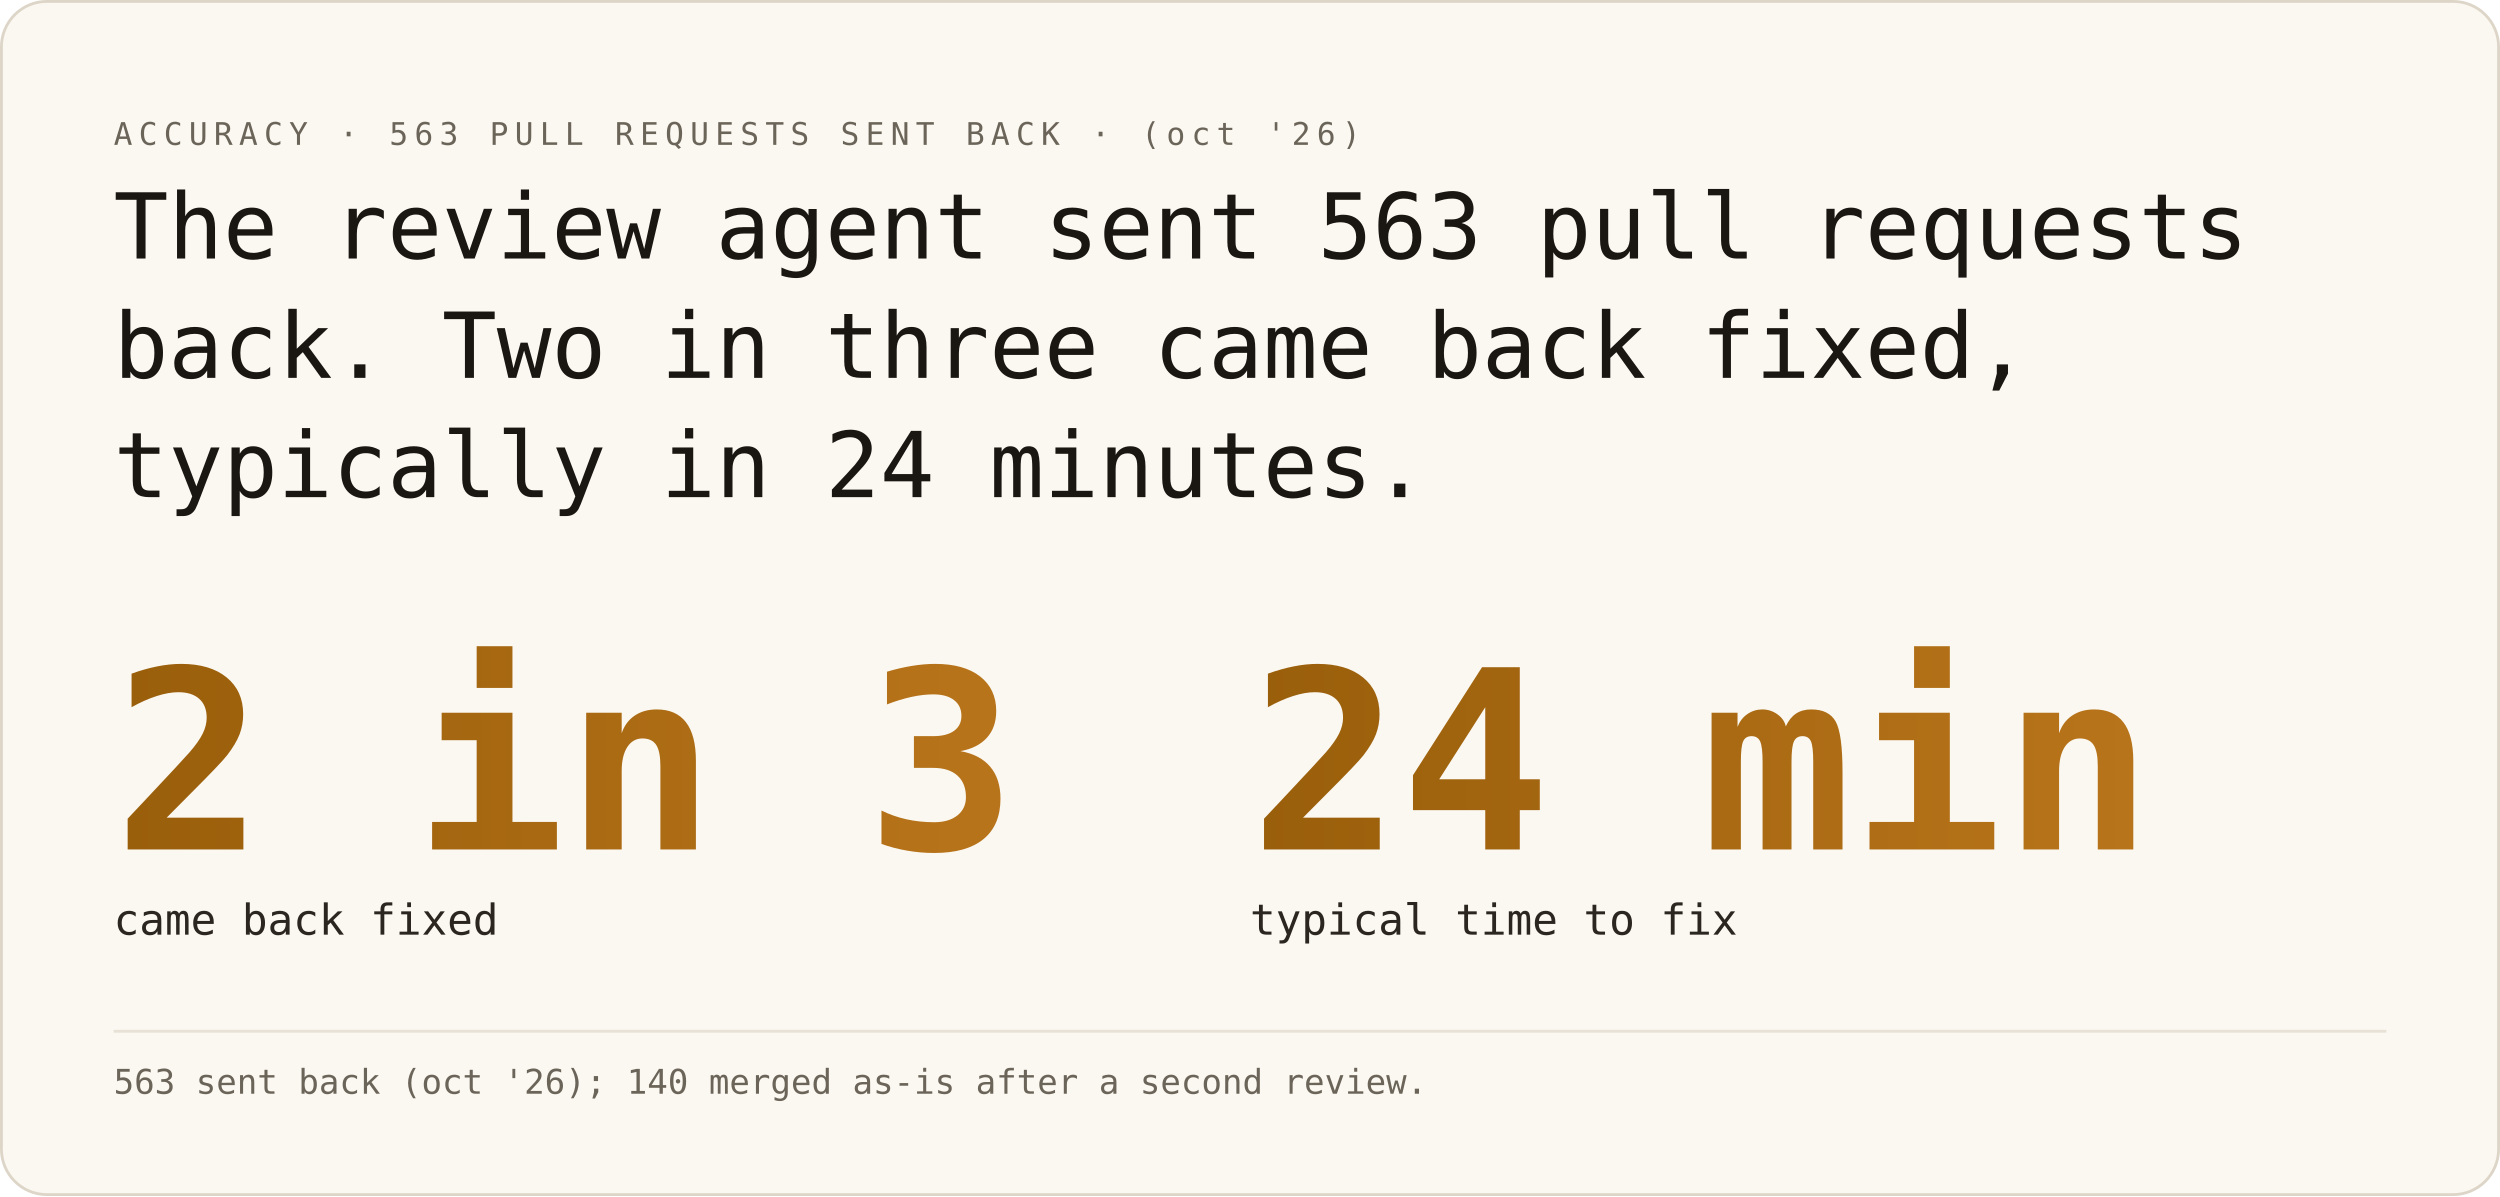
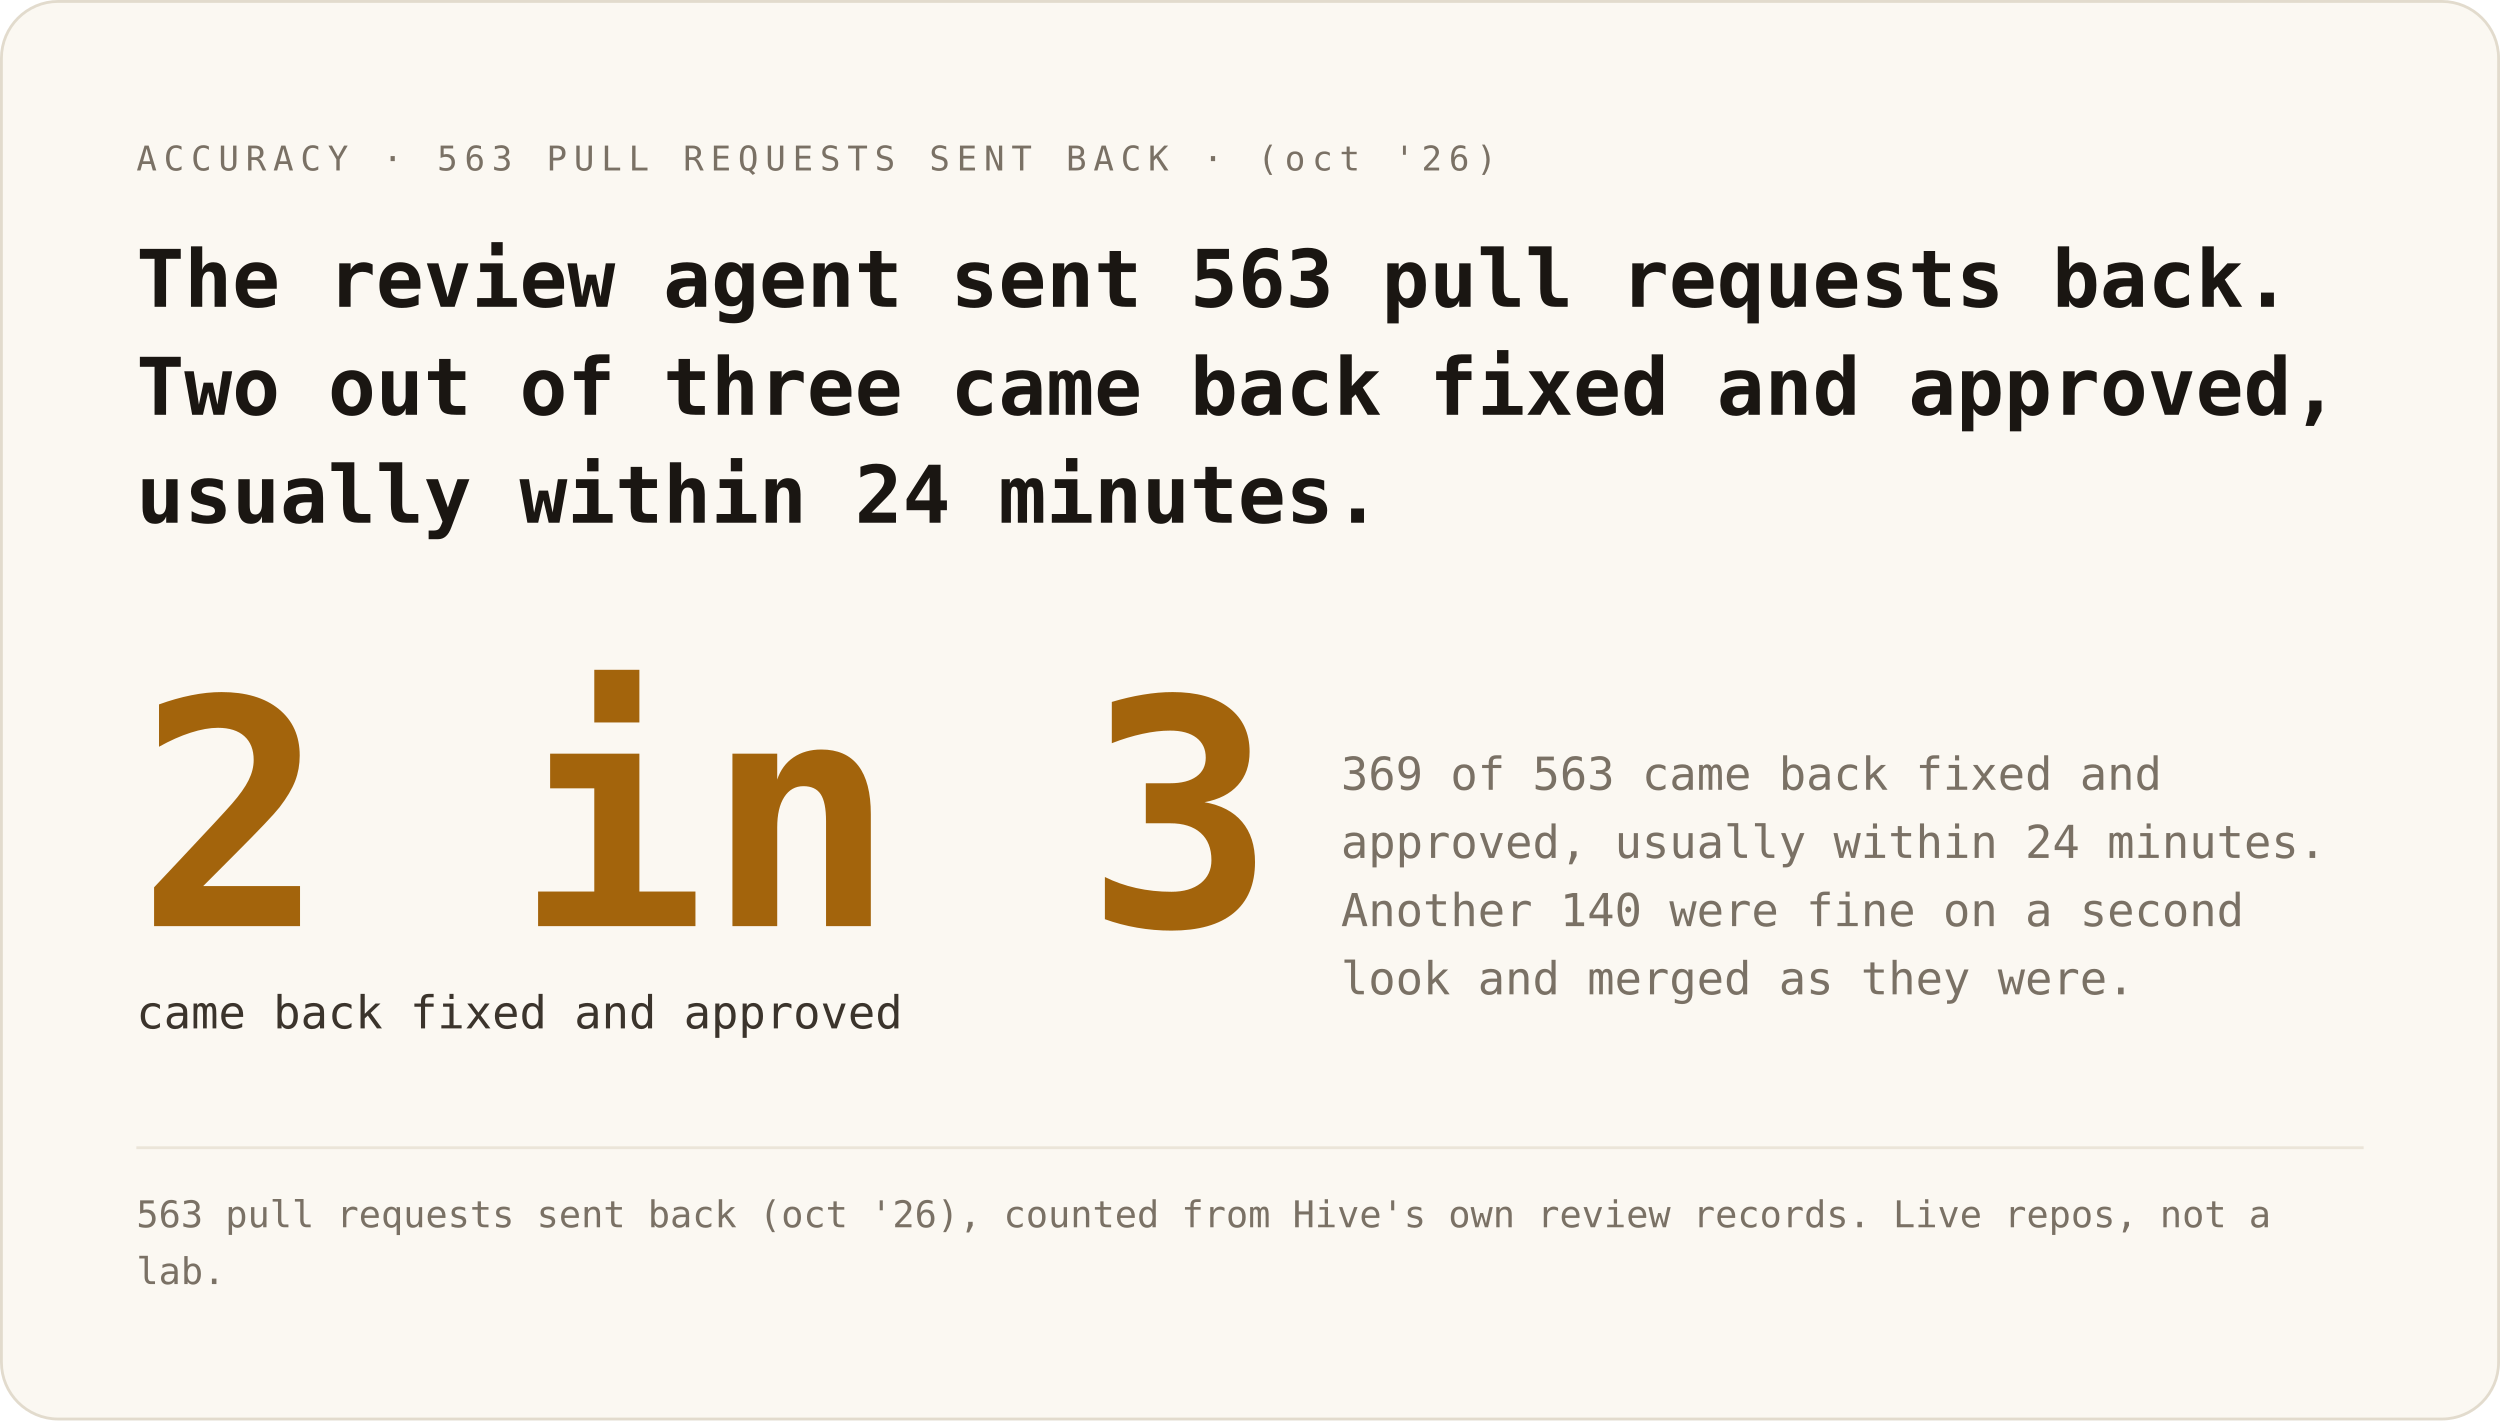
- <svg xmlns="http://www.w3.org/2000/svg" width="1760" height="842" viewBox="0 0 880 421" role="img" aria-label="2 in 3 pull requests the review agent sent back came back fixed and were approved; 24 minutes typical from sent back to approved" font-family="'IBM Plex Mono', 'JetBrains Mono', ui-monospace, SFMono-Regular, Menlo, Consolas, monospace">
-   <defs>
-     <linearGradient id="amber" x1="0" y1="0" x2="1" y2="0">
-       <stop offset="0" stop-color="#9a5f0b" />
-       <stop offset="1" stop-color="#b8741a" />
-     </linearGradient>
-     <filter id="glow" x="-20%" y="-40%" width="140%" height="180%">
-       <feGaussianBlur stdDeviation="5" />
-     </filter>
-   </defs>
-   <rect x="0.5" y="0.5" width="879" height="420" rx="16" fill="#fbf8f2" stroke="#ddd6c8" />
-   <text x="40" y="51" fill="#6b6459" font-size="11" font-weight="500" letter-spacing="2.2">ACCURACY · 563 PULL REQUESTS SENT BACK · (oct '26)</text>
-   <text x="40" y="91" fill="#1a1612" font-size="32">The review agent sent 563 pull requests</text>
-   <text x="40" y="133" fill="#1a1612" font-size="32">back. Two in three came back fixed,</text>
-   <text x="40" y="175" fill="#1a1612" font-size="32">typically in 24 minutes.</text>
-   <text x="40" y="299" fill="url(#amber)" font-size="88" font-weight="700">2 in 3</text>
-   <text x="40" y="329" fill="#2b2620" font-size="15">came back fixed</text>
-   <text x="440" y="299" fill="url(#amber)" font-size="88" font-weight="700">24 min</text>
-   <text x="440" y="329" fill="#2b2620" font-size="15">typical time to fix</text>
-   <line x1="40" y1="363" x2="840" y2="363" stroke="#e8e2d6" />
-   <text x="40" y="385" fill="#6b6459" font-size="12">563 sent back (oct '26); 140 merged as-is after a second review.</text>
+ <svg xmlns="http://www.w3.org/2000/svg" width="1760" height="1000" viewBox="0 0 880 500" role="img" aria-label="Two out of three pull requests the review agent sent back came back fixed and approved, usually within 24 minutes." font-family="'IBM Plex Mono', 'JetBrains Mono', ui-monospace, SFMono-Regular, Menlo, Consolas, monospace">
+   <rect x="0.5" y="0.5" width="879" height="499" rx="20" fill="#fbf8f2" stroke="#e2dbcd" />
+   <text x="48" y="60" fill="#7a7165" font-size="12" font-weight="500" letter-spacing="2.4">ACCURACY · 563 PULL REQUESTS SENT BACK · (oct '26)</text>
+   <text x="48" y="108" fill="#1a1612" font-size="28" font-weight="700">The review agent sent 563 pull requests back.</text>
+   <text x="48" y="146" fill="#1a1612" font-size="28" font-weight="700">Two out of three came back fixed and approved,</text>
+   <text x="48" y="184" fill="#1a1612" font-size="28" font-weight="700">usually within 24 minutes.</text>
+   <text x="48" y="326" fill="#a3640c" font-size="111" font-weight="700">2 in 3</text>
+   <text x="48" y="362" fill="#3b342c" font-size="16">came back fixed and approved</text>
+   <text x="472" y="278" fill="#7a7165" font-size="16">369 of 563 came back fixed and</text>
+   <text x="472" y="302" fill="#7a7165" font-size="16">approved, usually within 24 minutes.</text>
+   <text x="472" y="326" fill="#7a7165" font-size="16">Another 140 were fine on a second</text>
+   <text x="472" y="350" fill="#7a7165" font-size="16">look and merged as they were.</text>
+   <line x1="48" y1="404" x2="832" y2="404" stroke="#ebe5d9" />
+   <text x="48" y="432" fill="#7a7165" font-size="13">563 pull requests sent back (oct '26), counted from Hive's own review records. Live repos, not a</text>
+   <text x="48" y="452" fill="#7a7165" font-size="13">lab.</text>
</svg>
